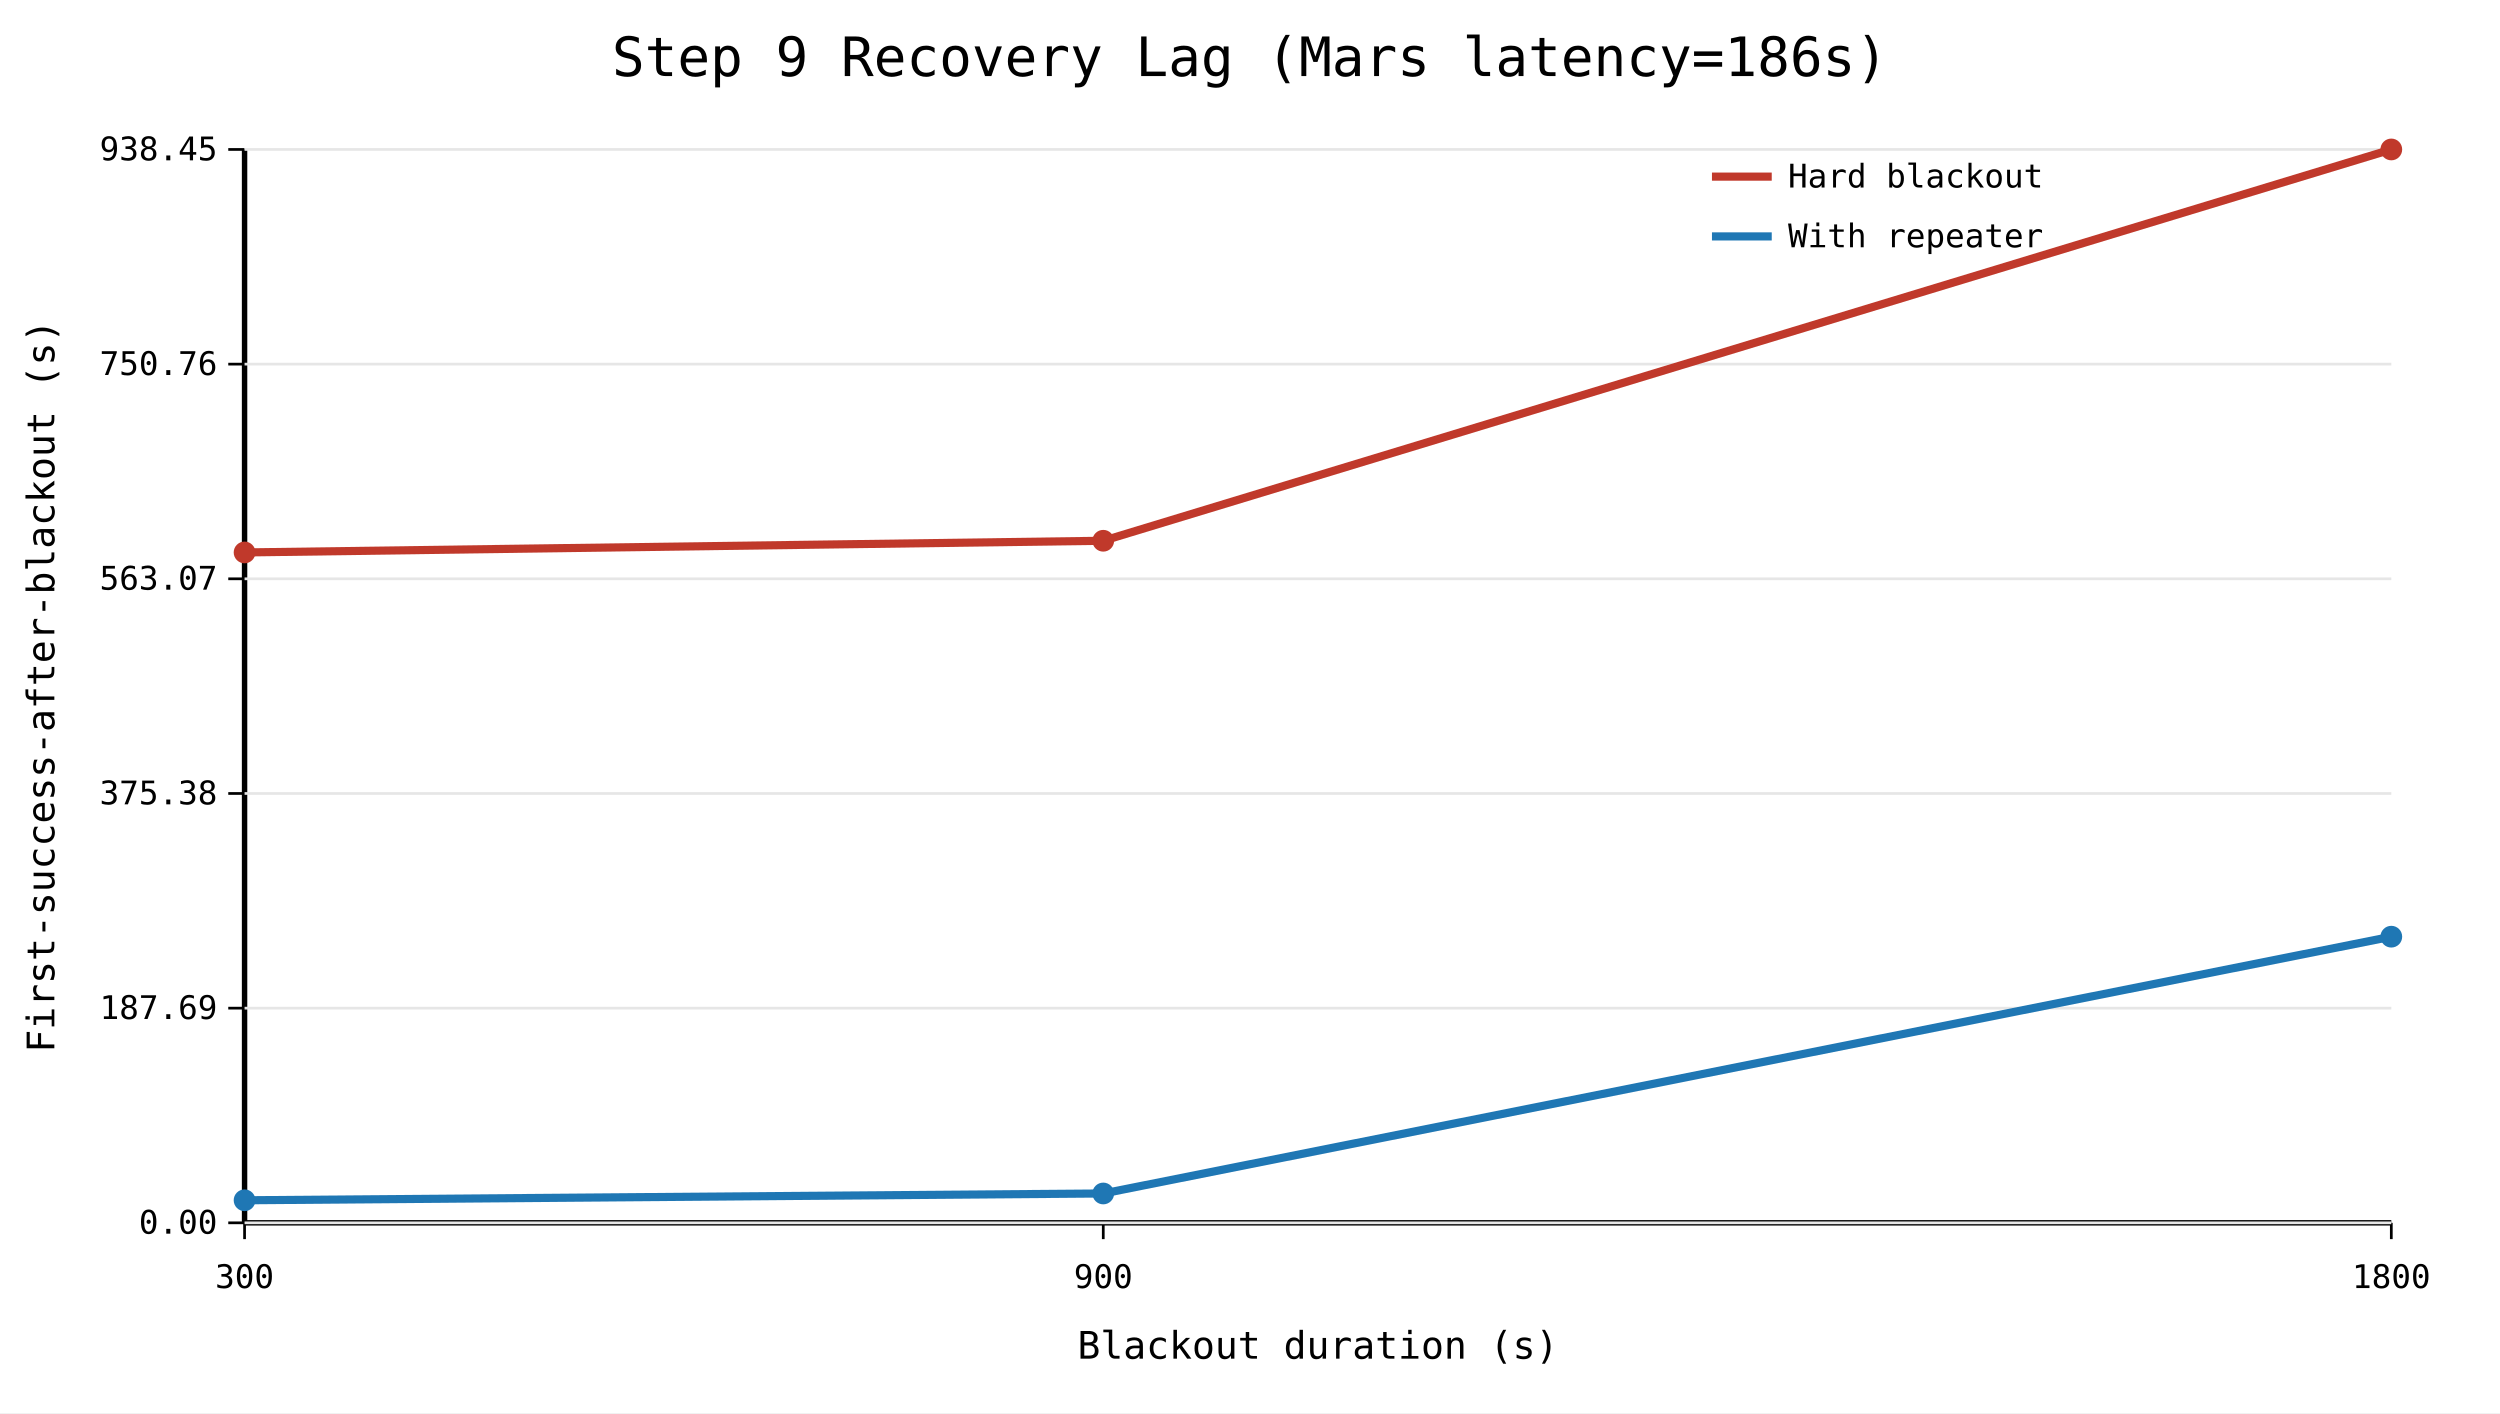
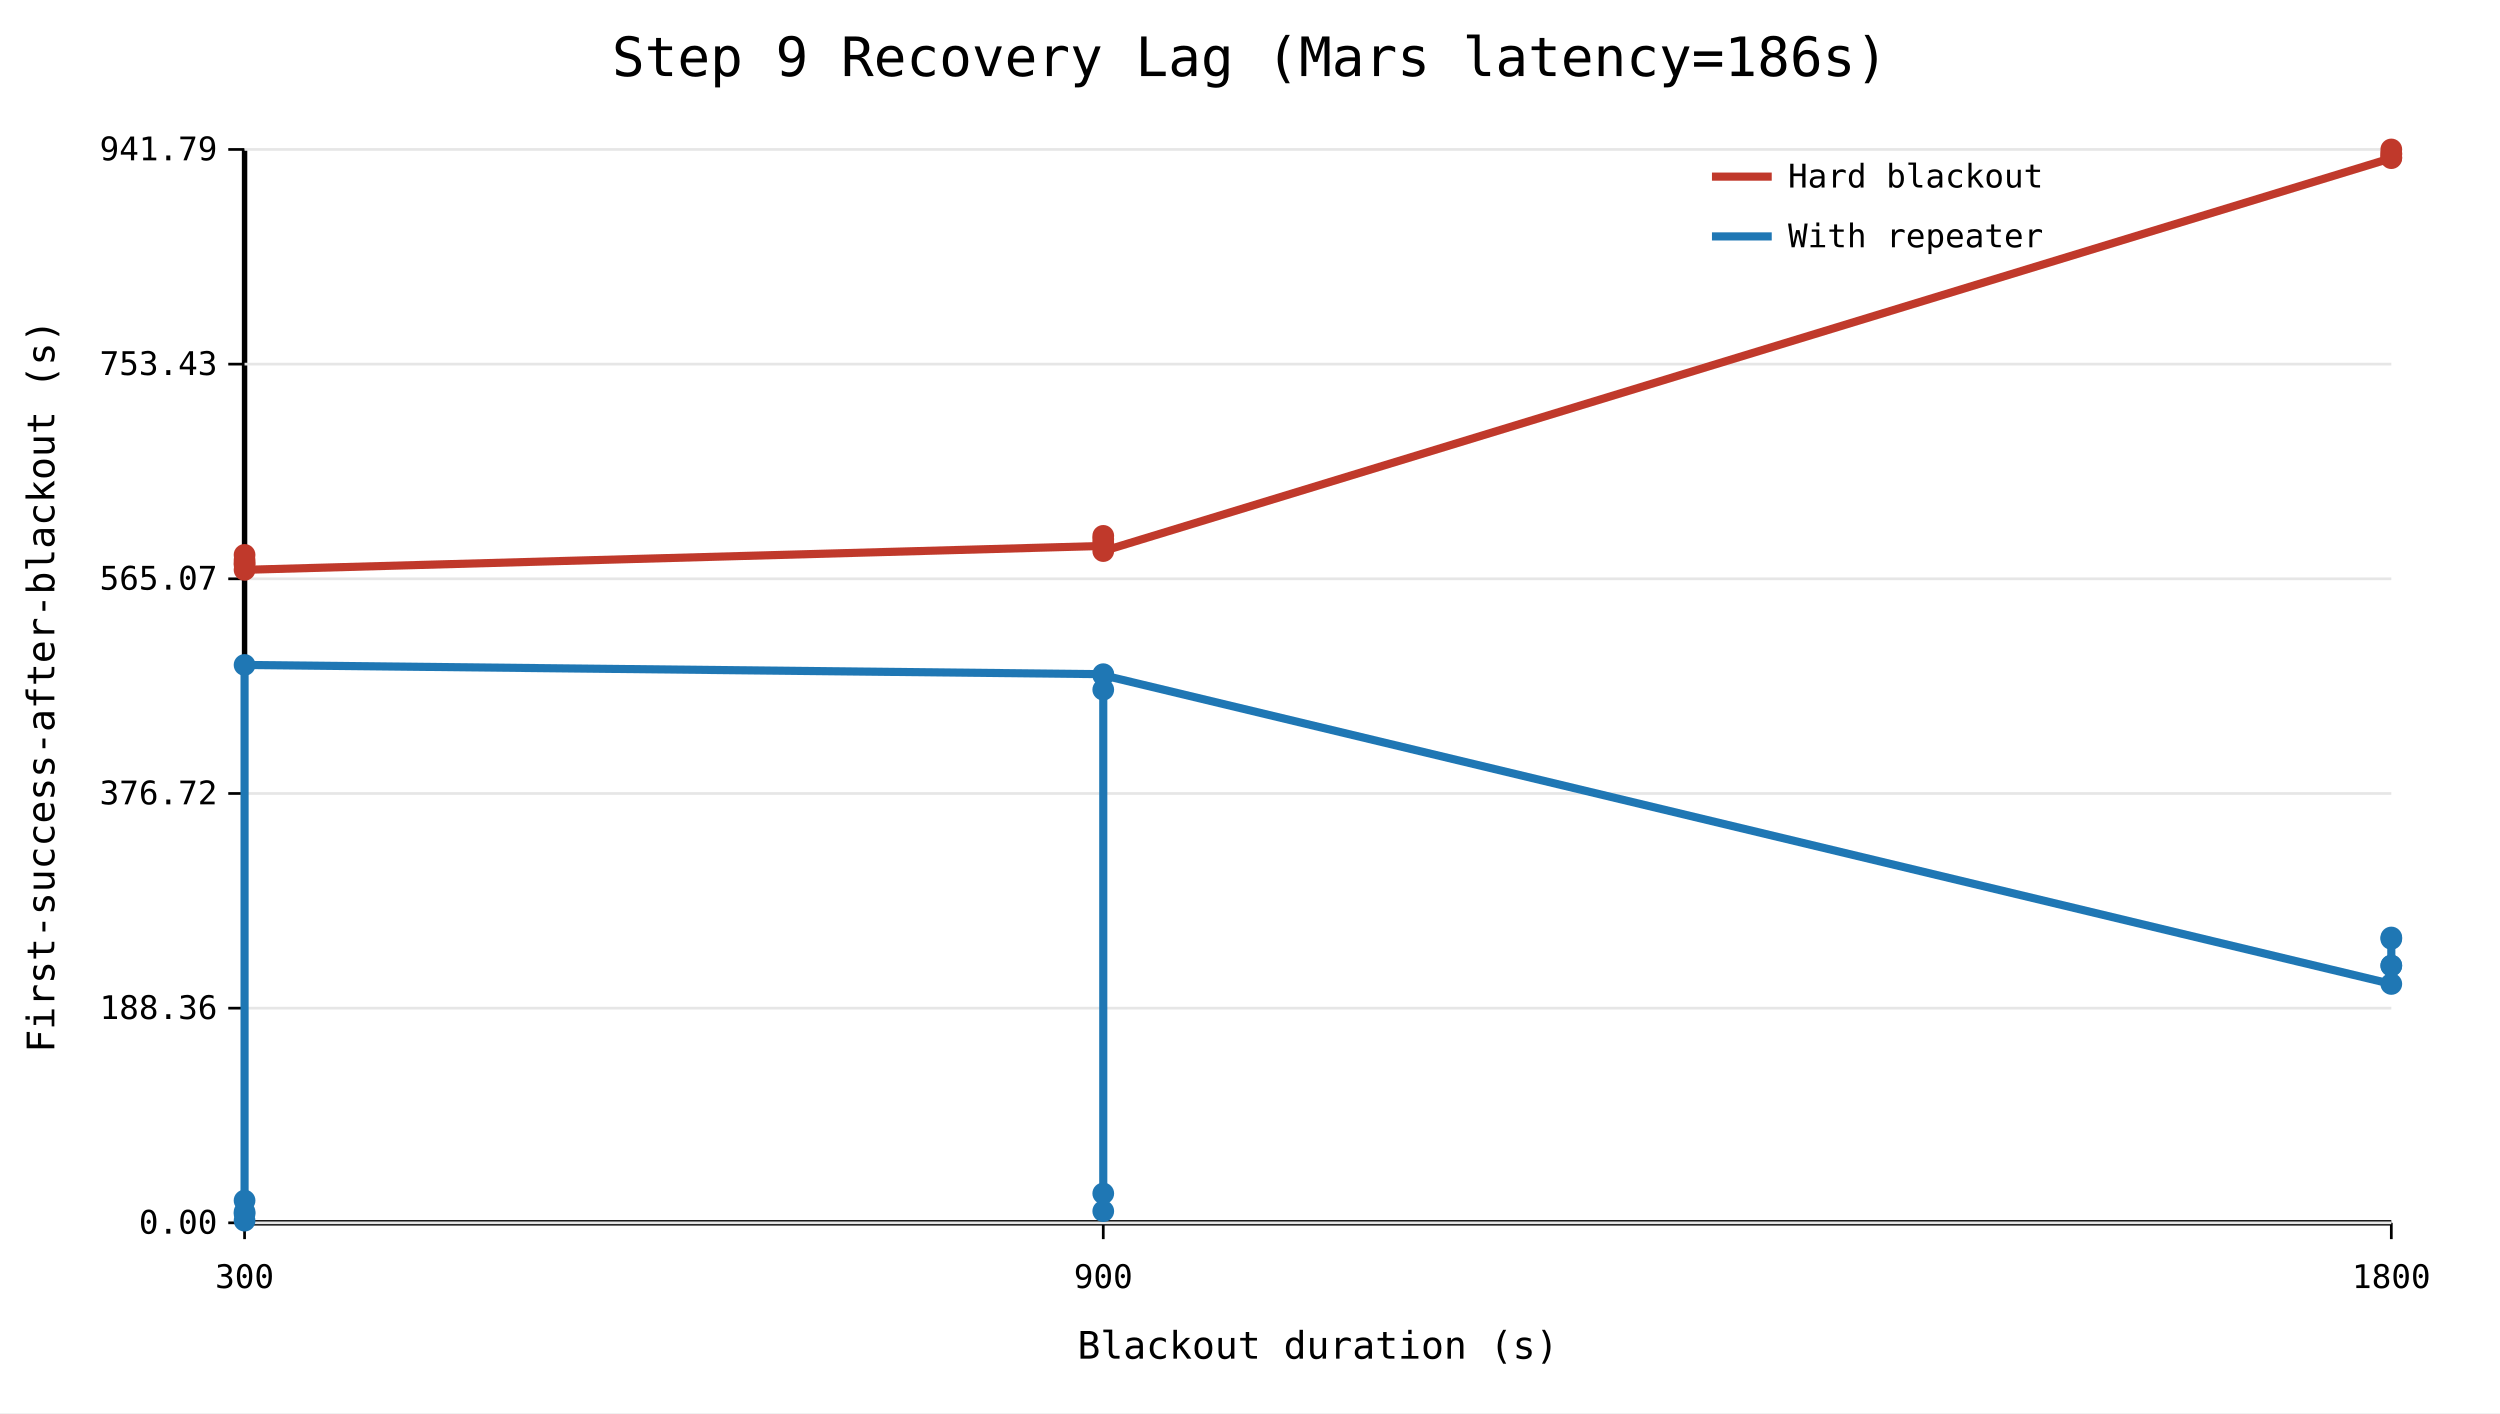
<svg xmlns="http://www.w3.org/2000/svg" width="920" height="520">
  <rect width="100%" height="100%" fill="white" />
  <text x="460.0" y="28" text-anchor="middle" font-size="20" font-family="monospace">Step 9 Recovery Lag (Mars latency=186s)</text>
  <line x1="90" y1="450" x2="880" y2="450" stroke="black" stroke-width="2" />
  <line x1="90" y1="450" x2="90" y2="55" stroke="black" stroke-width="2" />
  <line x1="90.0" y1="450" x2="90.0" y2="456" stroke="black" />
  <text x="90.0" y="474" text-anchor="middle" font-size="12" font-family="monospace">300</text>
  <line x1="406.0" y1="450" x2="406.0" y2="456" stroke="black" />
  <text x="406.0" y="474" text-anchor="middle" font-size="12" font-family="monospace">900</text>
  <line x1="880.0" y1="450" x2="880.0" y2="456" stroke="black" />
  <text x="880.0" y="474" text-anchor="middle" font-size="12" font-family="monospace">1800</text>
  <line x1="84" y1="450.0" x2="90" y2="450.0" stroke="black" />
  <line x1="90" y1="450.0" x2="880" y2="450.0" stroke="#e6e6e6" />
  <text x="80" y="454.0" text-anchor="end" font-size="12" font-family="monospace">0.00</text>
  <line x1="84" y1="371.0" x2="90" y2="371.0" stroke="black" />
  <line x1="90" y1="371.0" x2="880" y2="371.0" stroke="#e6e6e6" />
-   <text x="80" y="375.0" text-anchor="end" font-size="12" font-family="monospace">187.69</text>
+   <text x="80" y="375.0" text-anchor="end" font-size="12" font-family="monospace">188.36</text>
  <line x1="84" y1="292.0" x2="90" y2="292.0" stroke="black" />
  <line x1="90" y1="292.0" x2="880" y2="292.0" stroke="#e6e6e6" />
-   <text x="80" y="296.0" text-anchor="end" font-size="12" font-family="monospace">375.38</text>
+   <text x="80" y="296.0" text-anchor="end" font-size="12" font-family="monospace">376.72</text>
  <line x1="84" y1="213.0" x2="90" y2="213.0" stroke="black" />
  <line x1="90" y1="213.0" x2="880" y2="213.0" stroke="#e6e6e6" />
-   <text x="80" y="217.0" text-anchor="end" font-size="12" font-family="monospace">563.07</text>
+   <text x="80" y="217.0" text-anchor="end" font-size="12" font-family="monospace">565.07</text>
  <line x1="84" y1="134.0" x2="90" y2="134.0" stroke="black" />
  <line x1="90" y1="134.0" x2="880" y2="134.0" stroke="#e6e6e6" />
-   <text x="80" y="138.0" text-anchor="end" font-size="12" font-family="monospace">750.76</text>
+   <text x="80" y="138.0" text-anchor="end" font-size="12" font-family="monospace">753.43</text>
  <line x1="84" y1="55.0" x2="90" y2="55.0" stroke="black" />
  <line x1="90" y1="55.0" x2="880" y2="55.0" stroke="#e6e6e6" />
-   <text x="80" y="59.0" text-anchor="end" font-size="12" font-family="monospace">938.45</text>
+   <text x="80" y="59.0" text-anchor="end" font-size="12" font-family="monospace">941.79</text>
  <text x="485.0" y="500" text-anchor="middle" font-size="14" font-family="monospace">Blackout duration (s)</text>
  <text x="20" y="252.5" text-anchor="middle" font-size="14" font-family="monospace" transform="rotate(-90 20 252.5)">First-success-after-blackout (s)</text>
-   <path d="M 90.0 203.3 L 406.0 199.0 L 880.0 55.0" fill="none" stroke="#c0392b" stroke-width="3" />
-   <circle cx="90.0" cy="203.3" r="4" fill="#c0392b" />
-   <circle cx="406.0" cy="199.0" r="4" fill="#c0392b" />
+   <path d="M 90.0 206.1 L 90.0 207.2 L 90.0 204.2 L 90.0 207.8 L 90.0 209.7 L 406.0 200.9 L 406.0 198.4 L 406.0 199.9 L 406.0 197.2 L 406.0 202.8 L 880.0 58.2 L 880.0 56.8 L 880.0 56.4 L 880.0 55.0 L 880.0 57.9" fill="none" stroke="#c0392b" stroke-width="3" />
+   <circle cx="90.0" cy="206.1" r="4" fill="#c0392b" />
+   <circle cx="90.0" cy="207.2" r="4" fill="#c0392b" />
+   <circle cx="90.0" cy="204.2" r="4" fill="#c0392b" />
+   <circle cx="90.0" cy="207.8" r="4" fill="#c0392b" />
+   <circle cx="90.0" cy="209.7" r="4" fill="#c0392b" />
+   <circle cx="406.0" cy="200.9" r="4" fill="#c0392b" />
+   <circle cx="406.0" cy="198.4" r="4" fill="#c0392b" />
+   <circle cx="406.0" cy="199.9" r="4" fill="#c0392b" />
+   <circle cx="406.0" cy="197.2" r="4" fill="#c0392b" />
+   <circle cx="406.0" cy="202.8" r="4" fill="#c0392b" />
+   <circle cx="880.0" cy="58.2" r="4" fill="#c0392b" />
+   <circle cx="880.0" cy="56.8" r="4" fill="#c0392b" />
+   <circle cx="880.0" cy="56.4" r="4" fill="#c0392b" />
  <circle cx="880.0" cy="55.0" r="4" fill="#c0392b" />
+   <circle cx="880.0" cy="57.9" r="4" fill="#c0392b" />
  <line x1="630" y1="65" x2="652" y2="65" stroke="#c0392b" stroke-width="3" />
  <text x="658" y="69" font-size="12" font-family="monospace">Hard blackout</text>
-   <path d="M 90.0 441.7 L 406.0 439.2 L 880.0 344.7" fill="none" stroke="#1f77b4" stroke-width="3" />
-   <circle cx="90.0" cy="441.7" r="4" fill="#1f77b4" />
+   <path d="M 90.0 446.7 L 90.0 446.0 L 90.0 441.8 L 90.0 449.2 L 90.0 244.7 L 406.0 248.1 L 406.0 445.7 L 406.0 439.2 L 406.0 253.8 L 406.0 248.5 L 880.0 362.1 L 880.0 345.5 L 880.0 345.0 L 880.0 355.3 L 880.0 355.4" fill="none" stroke="#1f77b4" stroke-width="3" />
+   <circle cx="90.0" cy="446.7" r="4" fill="#1f77b4" />
+   <circle cx="90.0" cy="446.0" r="4" fill="#1f77b4" />
+   <circle cx="90.0" cy="441.8" r="4" fill="#1f77b4" />
+   <circle cx="90.0" cy="449.2" r="4" fill="#1f77b4" />
+   <circle cx="90.0" cy="244.7" r="4" fill="#1f77b4" />
+   <circle cx="406.0" cy="248.1" r="4" fill="#1f77b4" />
+   <circle cx="406.0" cy="445.7" r="4" fill="#1f77b4" />
  <circle cx="406.0" cy="439.2" r="4" fill="#1f77b4" />
-   <circle cx="880.0" cy="344.7" r="4" fill="#1f77b4" />
+   <circle cx="406.0" cy="253.8" r="4" fill="#1f77b4" />
+   <circle cx="406.0" cy="248.5" r="4" fill="#1f77b4" />
+   <circle cx="880.0" cy="362.1" r="4" fill="#1f77b4" />
+   <circle cx="880.0" cy="345.5" r="4" fill="#1f77b4" />
+   <circle cx="880.0" cy="345.0" r="4" fill="#1f77b4" />
+   <circle cx="880.0" cy="355.3" r="4" fill="#1f77b4" />
+   <circle cx="880.0" cy="355.4" r="4" fill="#1f77b4" />
  <line x1="630" y1="87" x2="652" y2="87" stroke="#1f77b4" stroke-width="3" />
  <text x="658" y="91" font-size="12" font-family="monospace">With repeater</text>
</svg>
